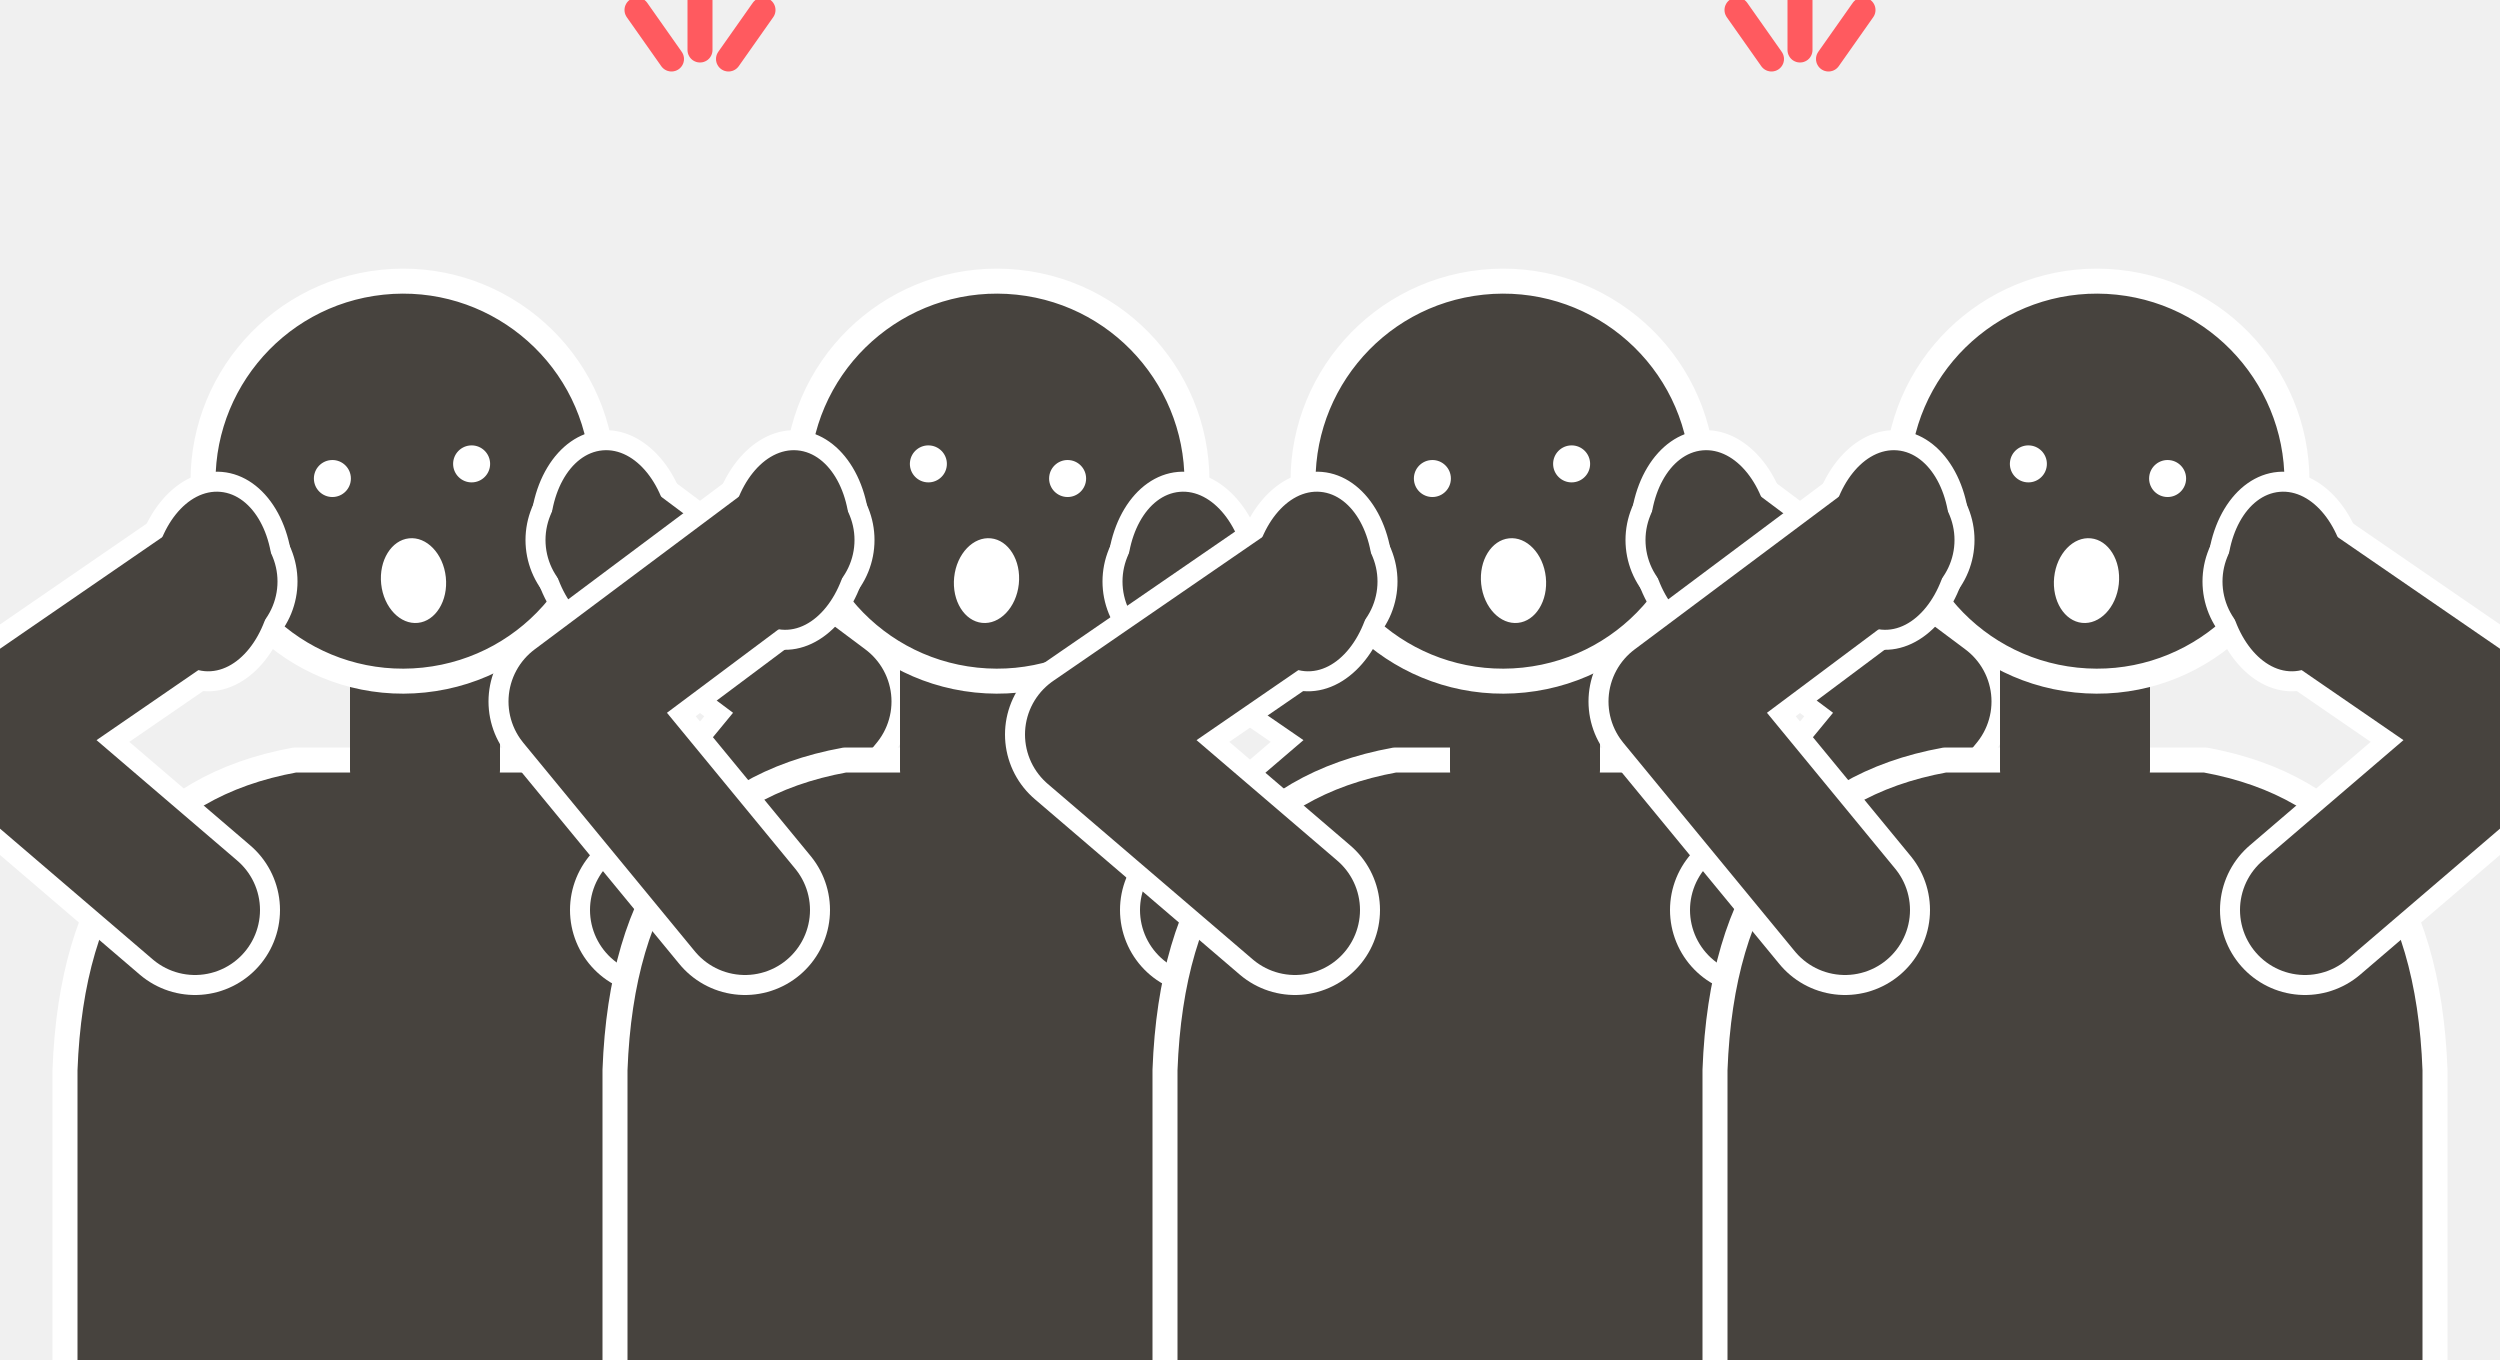
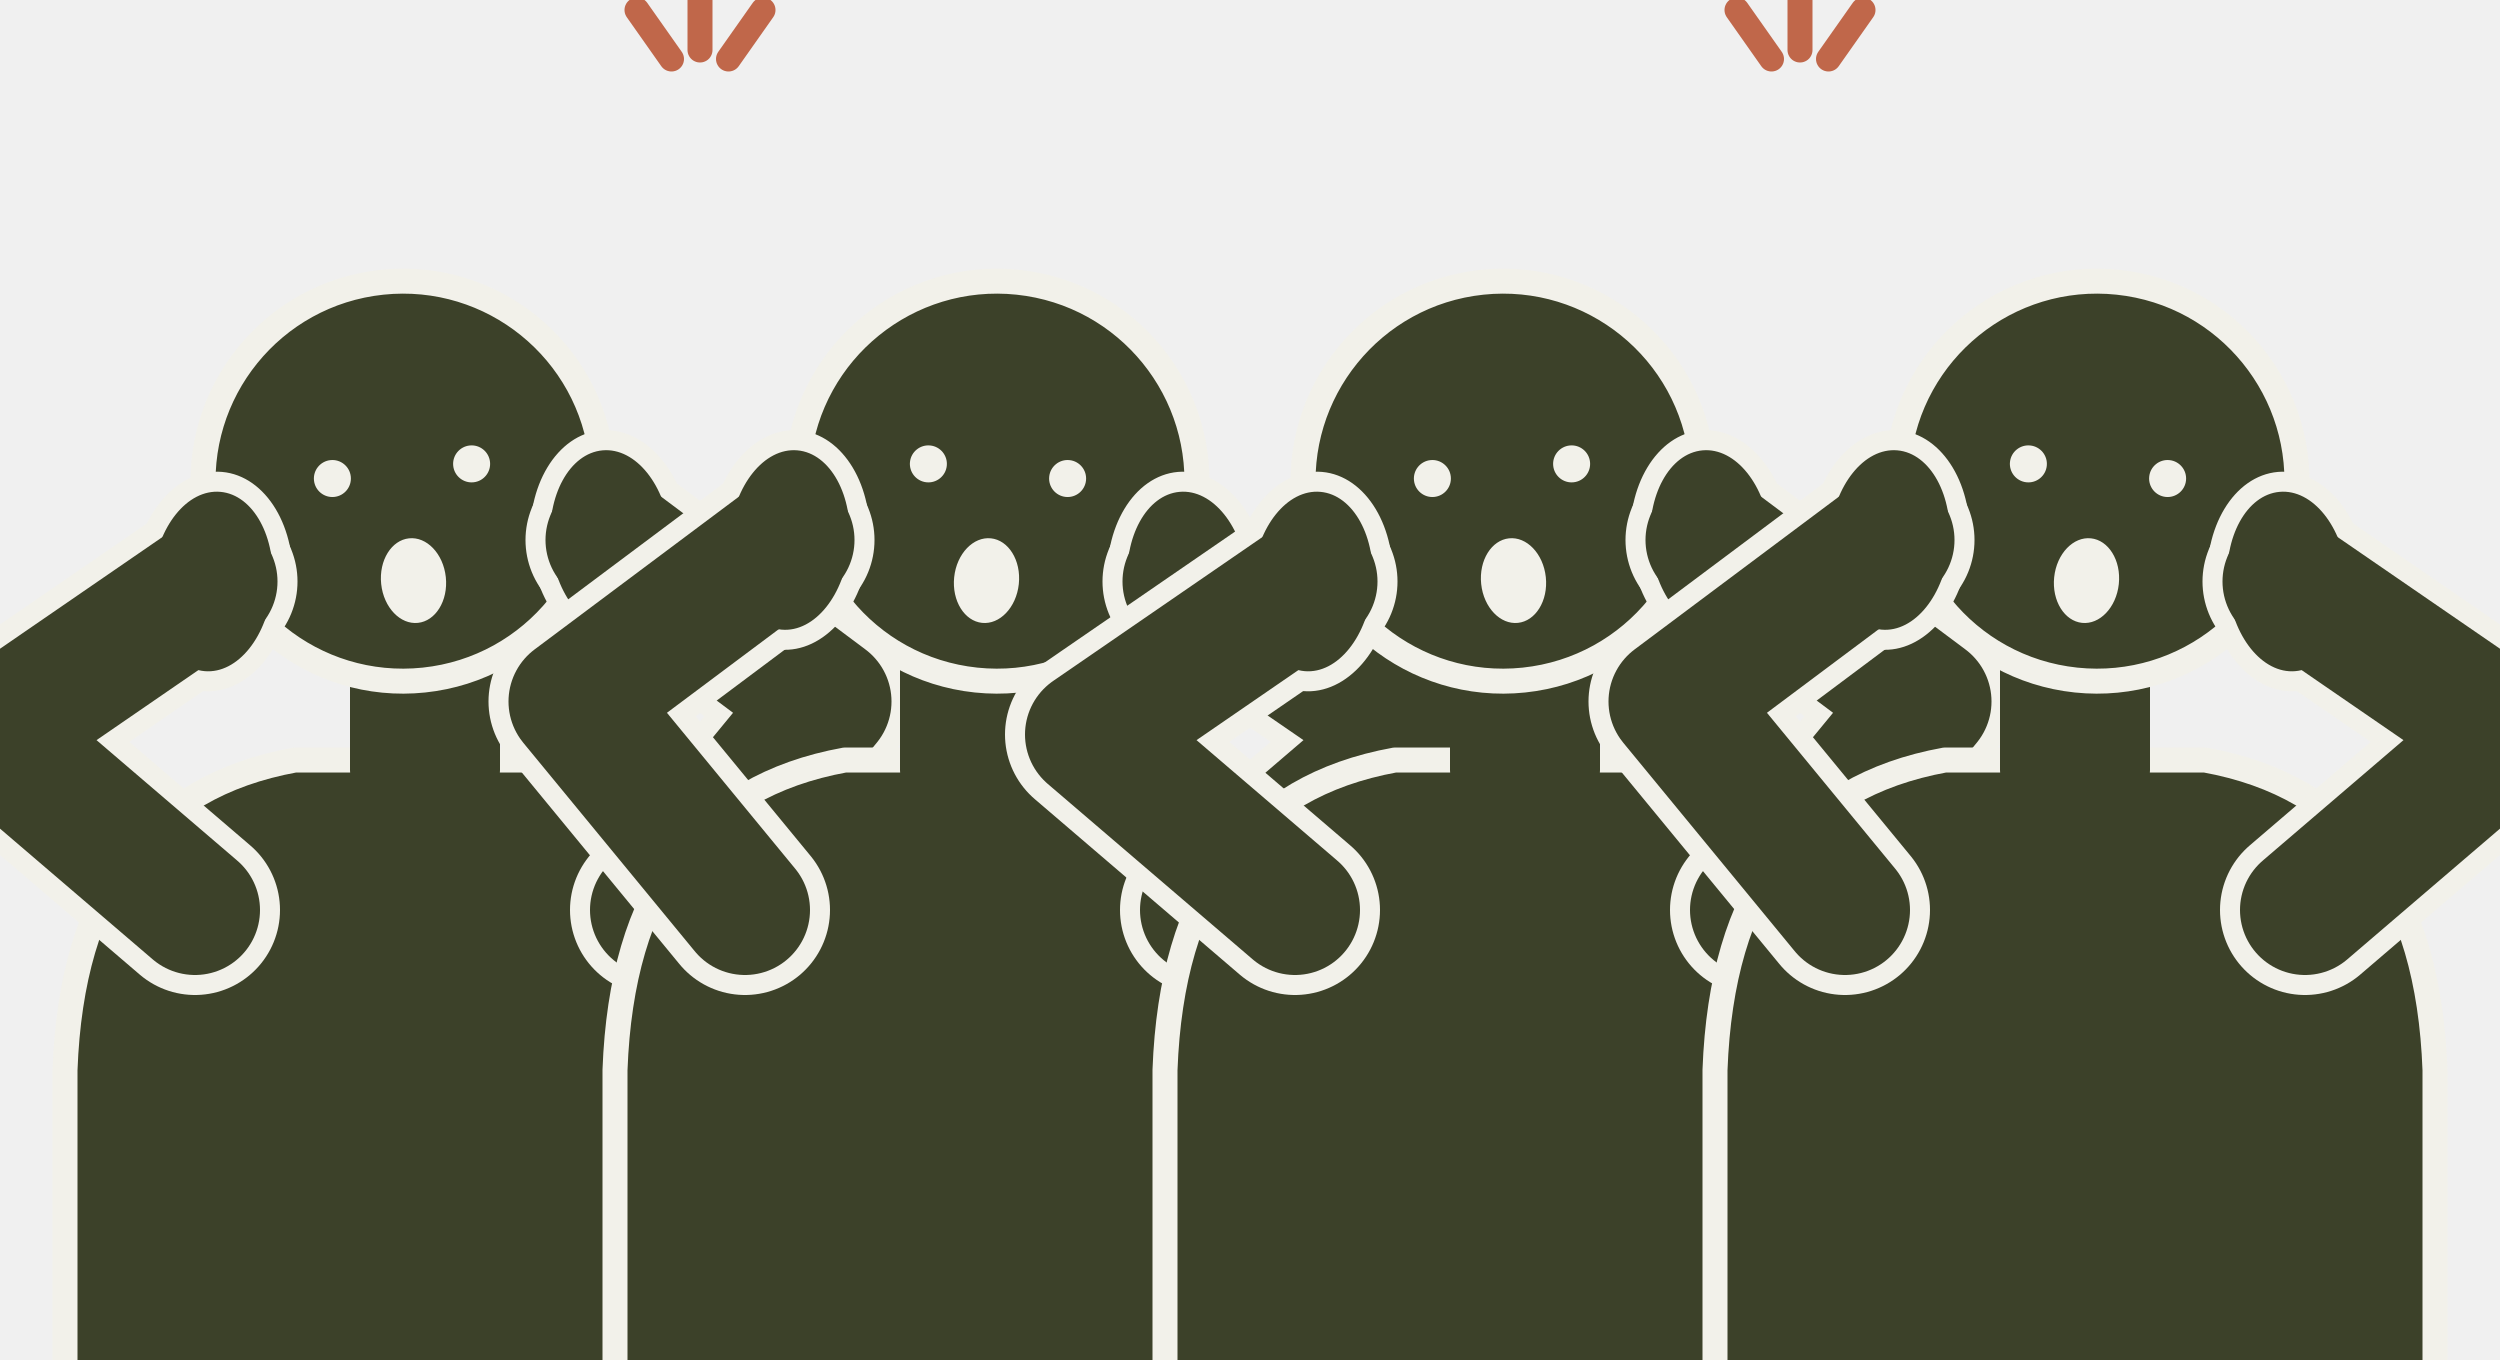
<svg xmlns="http://www.w3.org/2000/svg" viewBox="0 0 500 272" role="img" aria-label="깜짝 놀람">
-   <g fill="none" stroke="#47433e" stroke-linecap="round" stroke-linejoin="round">
-     <path transform="translate(85 0) rotate(0 0 272) translate(0 272) scale(1) translate(0 -272)" d="M-72 420 L-72 214 Q-70 160 -26 152 L26 152 Q70 160 72 214 L72 420 Z" fill="#47433e" stroke="#ffffff" stroke-width="5" />
-     <rect transform="translate(85 0) rotate(0 0 272) translate(0 272) scale(1) translate(0 -272)" x="-15" y="118" width="30" height="44" rx="8" fill="#47433e" stroke="none" />
+   <g fill="none" stroke="#3c4129" stroke-linecap="round" stroke-linejoin="round">
+     <path transform="translate(85 0) rotate(0 0 272) translate(0 272) scale(1) translate(0 -272)" d="M-72 420 L-72 214 Q-70 160 -26 152 L26 152 Q70 160 72 214 L72 420 Z" fill="#3c4129" stroke="#f2f1ea" stroke-width="5" />
+     <rect transform="translate(85 0) rotate(0 0 272) translate(0 272) scale(1) translate(0 -272)" x="-15" y="118" width="30" height="44" rx="8" fill="#3c4129" stroke="none" />
    <g transform="translate(85 0) rotate(0 0 272) translate(0 272) scale(1) translate(0 -272) rotate(-6 0 138) translate(0 96)">
-       <circle r="40" fill="#47433e" stroke="#ffffff" stroke-width="5" />
-       <circle cx="-14" cy="-2" r="4.2" fill="#ffffff" />
-       <circle cx="14" cy="-2" r="4.2" fill="#ffffff" />
-       <ellipse cx="0" cy="20" rx="7" ry="9" fill="#ffffff" />
+       <circle r="40" fill="#3c4129" stroke="#f2f1ea" stroke-width="5" />
+       <circle cx="-14" cy="-2" r="4.2" fill="#f2f1ea" />
+       <circle cx="14" cy="-2" r="4.2" fill="#f2f1ea" />
+       <ellipse cx="0" cy="20" rx="7" ry="9" fill="#f2f1ea" />
    </g>
-     <path d="M39 182 L-2 146.9 L42.5 116.3" stroke="#ffffff" stroke-width="34" />
-     <ellipse cx="42.5" cy="116.3" rx="16" ry="22" transform="rotate(-175 42.5 116.3)" fill="#ffffff" stroke="none" />
+     <path d="M39 182 L-2 146.9 L42.5 116.3" stroke="#f2f1ea" stroke-width="34" />
+     <ellipse cx="42.5" cy="116.3" rx="16" ry="22" transform="rotate(-175 42.5 116.3)" fill="#f2f1ea" stroke="none" />
    <path d="M39 182 L-2 146.9 L42.5 116.3" stroke-width="26" />
-     <ellipse cx="42.5" cy="116.3" rx="12" ry="18" transform="rotate(-175 42.5 116.3)" fill="#47433e" stroke="none" />
-     <path d="M131 182 L165.3 140.3 L122.1 108" stroke="#ffffff" stroke-width="34" />
-     <ellipse cx="122.1" cy="108" rx="16" ry="22" transform="rotate(-185 122.1 108)" fill="#ffffff" stroke="none" />
+     <ellipse cx="42.5" cy="116.3" rx="12" ry="18" transform="rotate(-175 42.5 116.3)" fill="#3c4129" stroke="none" />
+     <path d="M131 182 L165.3 140.3 L122.1 108" stroke="#f2f1ea" stroke-width="34" />
+     <ellipse cx="122.1" cy="108" rx="16" ry="22" transform="rotate(-185 122.1 108)" fill="#f2f1ea" stroke="none" />
    <path d="M131 182 L165.3 140.3 L122.1 108" stroke-width="26" />
-     <ellipse cx="122.1" cy="108" rx="12" ry="18" transform="rotate(-185 122.1 108)" fill="#47433e" stroke="none" />
-     <path transform="translate(195 0) rotate(0 0 272) translate(0 272) scale(1) translate(0 -272)" d="M-72 420 L-72 214 Q-70 160 -26 152 L26 152 Q70 160 72 214 L72 420 Z" fill="#47433e" stroke="#ffffff" stroke-width="5" />
-     <rect transform="translate(195 0) rotate(0 0 272) translate(0 272) scale(1) translate(0 -272)" x="-15" y="118" width="30" height="44" rx="8" fill="#47433e" stroke="none" />
+     <ellipse cx="122.1" cy="108" rx="12" ry="18" transform="rotate(-185 122.1 108)" fill="#3c4129" stroke="none" />
+     <path transform="translate(195 0) rotate(0 0 272) translate(0 272) scale(1) translate(0 -272)" d="M-72 420 L-72 214 Q-70 160 -26 152 L26 152 Q70 160 72 214 L72 420 Z" fill="#3c4129" stroke="#f2f1ea" stroke-width="5" />
+     <rect transform="translate(195 0) rotate(0 0 272) translate(0 272) scale(1) translate(0 -272)" x="-15" y="118" width="30" height="44" rx="8" fill="#3c4129" stroke="none" />
    <g transform="translate(195 0) rotate(0 0 272) translate(0 272) scale(1) translate(0 -272) rotate(6 0 138) translate(0 96)">
-       <circle r="40" fill="#47433e" stroke="#ffffff" stroke-width="5" />
-       <circle cx="-14" cy="-2" r="4.2" fill="#ffffff" />
-       <circle cx="14" cy="-2" r="4.2" fill="#ffffff" />
-       <ellipse cx="0" cy="20" rx="7" ry="9" fill="#ffffff" />
+       <circle r="40" fill="#3c4129" stroke="#f2f1ea" stroke-width="5" />
+       <circle cx="-14" cy="-2" r="4.2" fill="#f2f1ea" />
+       <circle cx="14" cy="-2" r="4.2" fill="#f2f1ea" />
+       <ellipse cx="0" cy="20" rx="7" ry="9" fill="#f2f1ea" />
    </g>
-     <path d="M149 182 L114.7 140.3 L157.9 108" stroke="#ffffff" stroke-width="34" />
-     <ellipse cx="157.9" cy="108" rx="16" ry="22" transform="rotate(-175 157.9 108)" fill="#ffffff" stroke="none" />
+     <path d="M149 182 L114.7 140.3 L157.9 108" stroke="#f2f1ea" stroke-width="34" />
+     <ellipse cx="157.9" cy="108" rx="16" ry="22" transform="rotate(-175 157.9 108)" fill="#f2f1ea" stroke="none" />
    <path d="M149 182 L114.7 140.3 L157.9 108" stroke-width="26" />
-     <ellipse cx="157.9" cy="108" rx="12" ry="18" transform="rotate(-175 157.9 108)" fill="#47433e" stroke="none" />
-     <path d="M241 182 L282 146.9 L237.5 116.3" stroke="#ffffff" stroke-width="34" />
-     <ellipse cx="237.5" cy="116.3" rx="16" ry="22" transform="rotate(-185 237.5 116.3)" fill="#ffffff" stroke="none" />
+     <ellipse cx="157.9" cy="108" rx="12" ry="18" transform="rotate(-175 157.9 108)" fill="#3c4129" stroke="none" />
+     <path d="M241 182 L282 146.9 L237.5 116.3" stroke="#f2f1ea" stroke-width="34" />
+     <ellipse cx="237.5" cy="116.3" rx="16" ry="22" transform="rotate(-185 237.5 116.3)" fill="#f2f1ea" stroke="none" />
    <path d="M241 182 L282 146.9 L237.5 116.3" stroke-width="26" />
-     <ellipse cx="237.5" cy="116.3" rx="12" ry="18" transform="rotate(-185 237.5 116.3)" fill="#47433e" stroke="none" />
-     <path transform="translate(305 0) rotate(0 0 272) translate(0 272) scale(1) translate(0 -272)" d="M-72 420 L-72 214 Q-70 160 -26 152 L26 152 Q70 160 72 214 L72 420 Z" fill="#47433e" stroke="#ffffff" stroke-width="5" />
-     <rect transform="translate(305 0) rotate(0 0 272) translate(0 272) scale(1) translate(0 -272)" x="-15" y="118" width="30" height="44" rx="8" fill="#47433e" stroke="none" />
+     <ellipse cx="237.5" cy="116.3" rx="12" ry="18" transform="rotate(-185 237.5 116.3)" fill="#3c4129" stroke="none" />
+     <path transform="translate(305 0) rotate(0 0 272) translate(0 272) scale(1) translate(0 -272)" d="M-72 420 L-72 214 Q-70 160 -26 152 L26 152 Q70 160 72 214 L72 420 Z" fill="#3c4129" stroke="#f2f1ea" stroke-width="5" />
+     <rect transform="translate(305 0) rotate(0 0 272) translate(0 272) scale(1) translate(0 -272)" x="-15" y="118" width="30" height="44" rx="8" fill="#3c4129" stroke="none" />
    <g transform="translate(305 0) rotate(0 0 272) translate(0 272) scale(1) translate(0 -272) rotate(-6 0 138) translate(0 96)">
-       <circle r="40" fill="#47433e" stroke="#ffffff" stroke-width="5" />
-       <circle cx="-14" cy="-2" r="4.2" fill="#ffffff" />
-       <circle cx="14" cy="-2" r="4.2" fill="#ffffff" />
-       <ellipse cx="0" cy="20" rx="7" ry="9" fill="#ffffff" />
+       <circle r="40" fill="#3c4129" stroke="#f2f1ea" stroke-width="5" />
+       <circle cx="-14" cy="-2" r="4.2" fill="#f2f1ea" />
+       <circle cx="14" cy="-2" r="4.2" fill="#f2f1ea" />
+       <ellipse cx="0" cy="20" rx="7" ry="9" fill="#f2f1ea" />
    </g>
-     <path d="M259 182 L218 146.9 L262.5 116.3" stroke="#ffffff" stroke-width="34" />
-     <ellipse cx="262.5" cy="116.3" rx="16" ry="22" transform="rotate(-175 262.5 116.3)" fill="#ffffff" stroke="none" />
+     <path d="M259 182 L218 146.9 L262.5 116.3" stroke="#f2f1ea" stroke-width="34" />
+     <ellipse cx="262.5" cy="116.3" rx="16" ry="22" transform="rotate(-175 262.5 116.3)" fill="#f2f1ea" stroke="none" />
    <path d="M259 182 L218 146.9 L262.5 116.3" stroke-width="26" />
-     <ellipse cx="262.5" cy="116.3" rx="12" ry="18" transform="rotate(-175 262.5 116.3)" fill="#47433e" stroke="none" />
-     <path d="M351 182 L385.3 140.3 L342.1 108" stroke="#ffffff" stroke-width="34" />
-     <ellipse cx="342.1" cy="108" rx="16" ry="22" transform="rotate(-185 342.1 108)" fill="#ffffff" stroke="none" />
+     <ellipse cx="262.5" cy="116.3" rx="12" ry="18" transform="rotate(-175 262.5 116.3)" fill="#3c4129" stroke="none" />
+     <path d="M351 182 L385.3 140.3 L342.1 108" stroke="#f2f1ea" stroke-width="34" />
+     <ellipse cx="342.1" cy="108" rx="16" ry="22" transform="rotate(-185 342.1 108)" fill="#f2f1ea" stroke="none" />
    <path d="M351 182 L385.3 140.3 L342.1 108" stroke-width="26" />
-     <ellipse cx="342.1" cy="108" rx="12" ry="18" transform="rotate(-185 342.1 108)" fill="#47433e" stroke="none" />
-     <path transform="translate(415 0) rotate(0 0 272) translate(0 272) scale(1) translate(0 -272)" d="M-72 420 L-72 214 Q-70 160 -26 152 L26 152 Q70 160 72 214 L72 420 Z" fill="#47433e" stroke="#ffffff" stroke-width="5" />
-     <rect transform="translate(415 0) rotate(0 0 272) translate(0 272) scale(1) translate(0 -272)" x="-15" y="118" width="30" height="44" rx="8" fill="#47433e" stroke="none" />
+     <ellipse cx="342.1" cy="108" rx="12" ry="18" transform="rotate(-185 342.1 108)" fill="#3c4129" stroke="none" />
+     <path transform="translate(415 0) rotate(0 0 272) translate(0 272) scale(1) translate(0 -272)" d="M-72 420 L-72 214 Q-70 160 -26 152 L26 152 Q70 160 72 214 L72 420 Z" fill="#3c4129" stroke="#f2f1ea" stroke-width="5" />
+     <rect transform="translate(415 0) rotate(0 0 272) translate(0 272) scale(1) translate(0 -272)" x="-15" y="118" width="30" height="44" rx="8" fill="#3c4129" stroke="none" />
    <g transform="translate(415 0) rotate(0 0 272) translate(0 272) scale(1) translate(0 -272) rotate(6 0 138) translate(0 96)">
-       <circle r="40" fill="#47433e" stroke="#ffffff" stroke-width="5" />
-       <circle cx="-14" cy="-2" r="4.2" fill="#ffffff" />
-       <circle cx="14" cy="-2" r="4.2" fill="#ffffff" />
-       <ellipse cx="0" cy="20" rx="7" ry="9" fill="#ffffff" />
+       <circle r="40" fill="#3c4129" stroke="#f2f1ea" stroke-width="5" />
+       <circle cx="-14" cy="-2" r="4.2" fill="#f2f1ea" />
+       <circle cx="14" cy="-2" r="4.2" fill="#f2f1ea" />
+       <ellipse cx="0" cy="20" rx="7" ry="9" fill="#f2f1ea" />
    </g>
-     <path d="M369 182 L334.7 140.3 L377.9 108" stroke="#ffffff" stroke-width="34" />
-     <ellipse cx="377.9" cy="108" rx="16" ry="22" transform="rotate(-175 377.9 108)" fill="#ffffff" stroke="none" />
+     <path d="M369 182 L334.7 140.3 L377.9 108" stroke="#f2f1ea" stroke-width="34" />
+     <ellipse cx="377.9" cy="108" rx="16" ry="22" transform="rotate(-175 377.9 108)" fill="#f2f1ea" stroke="none" />
    <path d="M369 182 L334.7 140.3 L377.9 108" stroke-width="26" />
-     <ellipse cx="377.9" cy="108" rx="12" ry="18" transform="rotate(-175 377.9 108)" fill="#47433e" stroke="none" />
-     <path d="M461 182 L502 146.9 L457.5 116.3" stroke="#ffffff" stroke-width="34" />
-     <ellipse cx="457.5" cy="116.3" rx="16" ry="22" transform="rotate(-185 457.5 116.3)" fill="#ffffff" stroke="none" />
+     <ellipse cx="377.9" cy="108" rx="12" ry="18" transform="rotate(-175 377.9 108)" fill="#3c4129" stroke="none" />
+     <path d="M461 182 L502 146.9 L457.5 116.3" stroke="#f2f1ea" stroke-width="34" />
+     <ellipse cx="457.5" cy="116.3" rx="16" ry="22" transform="rotate(-185 457.5 116.3)" fill="#f2f1ea" stroke="none" />
    <path d="M461 182 L502 146.9 L457.5 116.3" stroke-width="26" />
-     <ellipse cx="457.5" cy="116.3" rx="12" ry="18" transform="rotate(-185 457.5 116.3)" fill="#47433e" stroke="none" />
-     <path d="M134.3 11.8 L127.4 2" stroke="#ff5a5f" stroke-width="5" />
-     <path d="M140 10 L140 -2" stroke="#ff5a5f" stroke-width="5" />
-     <path d="M145.7 11.8 L152.6 2" stroke="#ff5a5f" stroke-width="5" />
-     <path d="M354.3 11.8 L347.4 2" stroke="#ff5a5f" stroke-width="5" />
-     <path d="M360 10 L360 -2" stroke="#ff5a5f" stroke-width="5" />
-     <path d="M365.7 11.8 L372.6 2" stroke="#ff5a5f" stroke-width="5" />
+     <ellipse cx="457.5" cy="116.3" rx="12" ry="18" transform="rotate(-185 457.5 116.3)" fill="#3c4129" stroke="none" />
+     <path d="M134.3 11.8 L127.4 2" stroke="#c0674a" stroke-width="5" />
+     <path d="M140 10 L140 -2" stroke="#c0674a" stroke-width="5" />
+     <path d="M145.7 11.8 L152.6 2" stroke="#c0674a" stroke-width="5" />
+     <path d="M354.3 11.8 L347.4 2" stroke="#c0674a" stroke-width="5" />
+     <path d="M360 10 L360 -2" stroke="#c0674a" stroke-width="5" />
+     <path d="M365.7 11.8 L372.6 2" stroke="#c0674a" stroke-width="5" />
  </g>
</svg>
